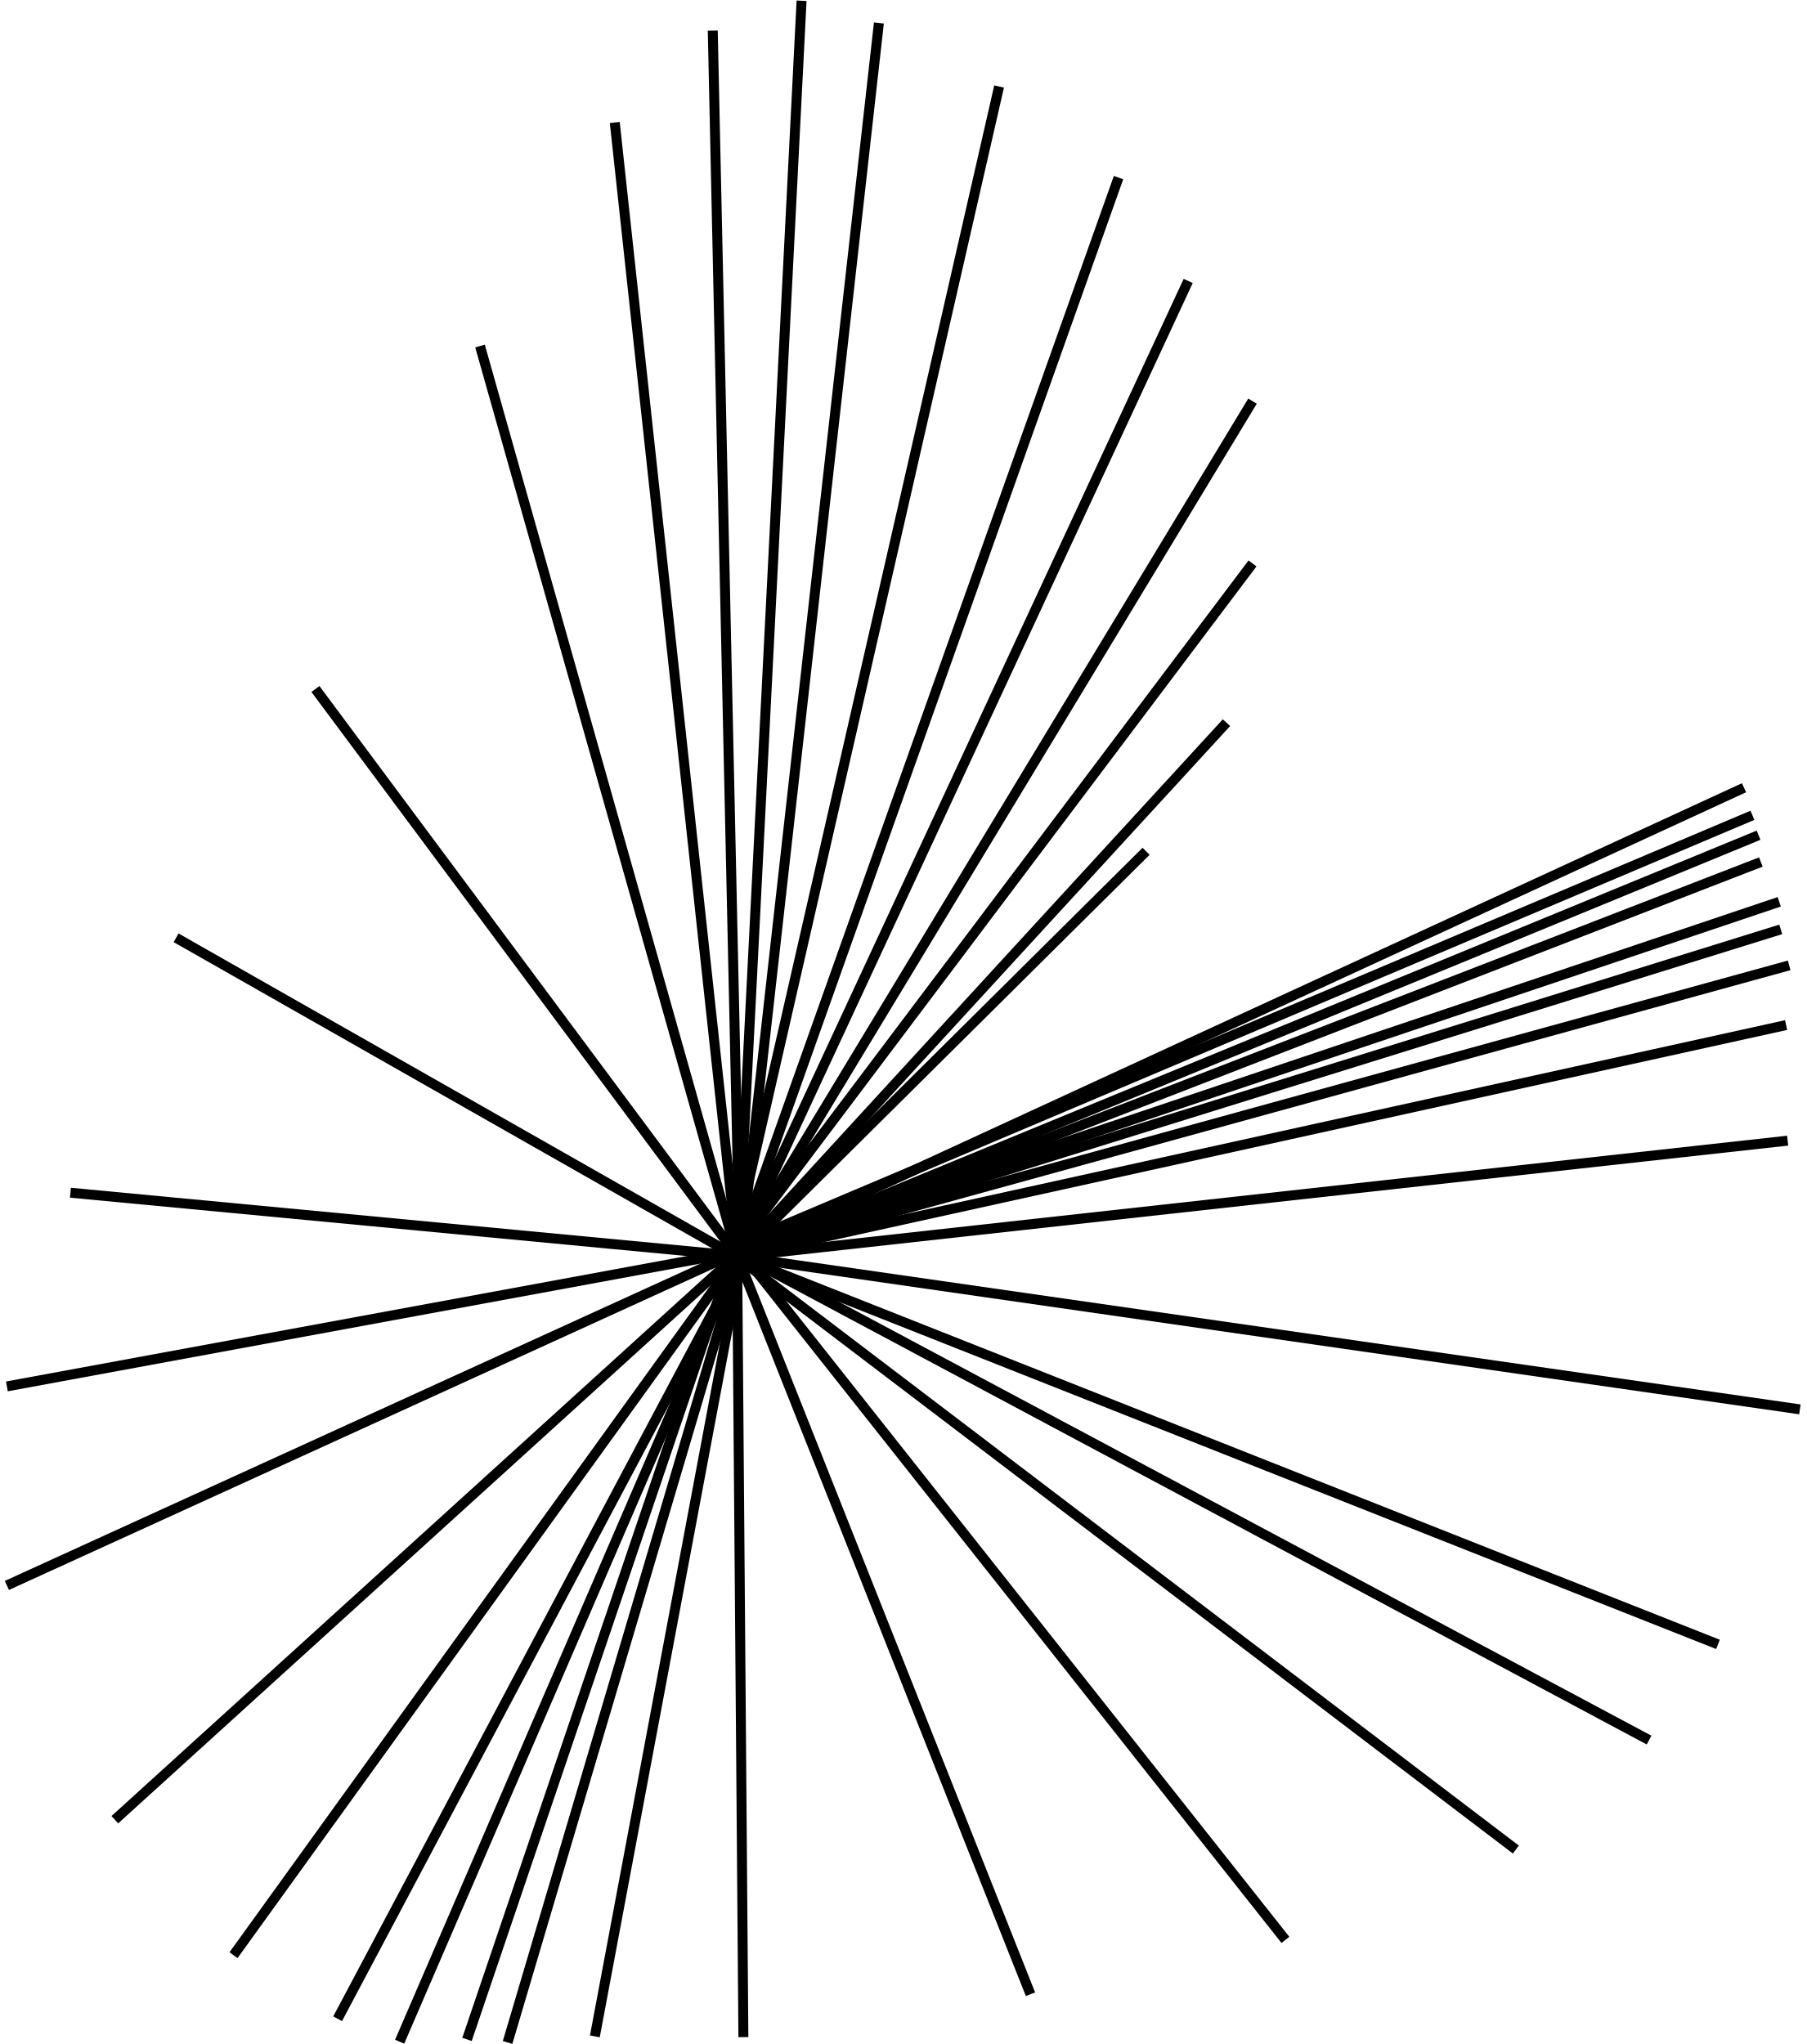
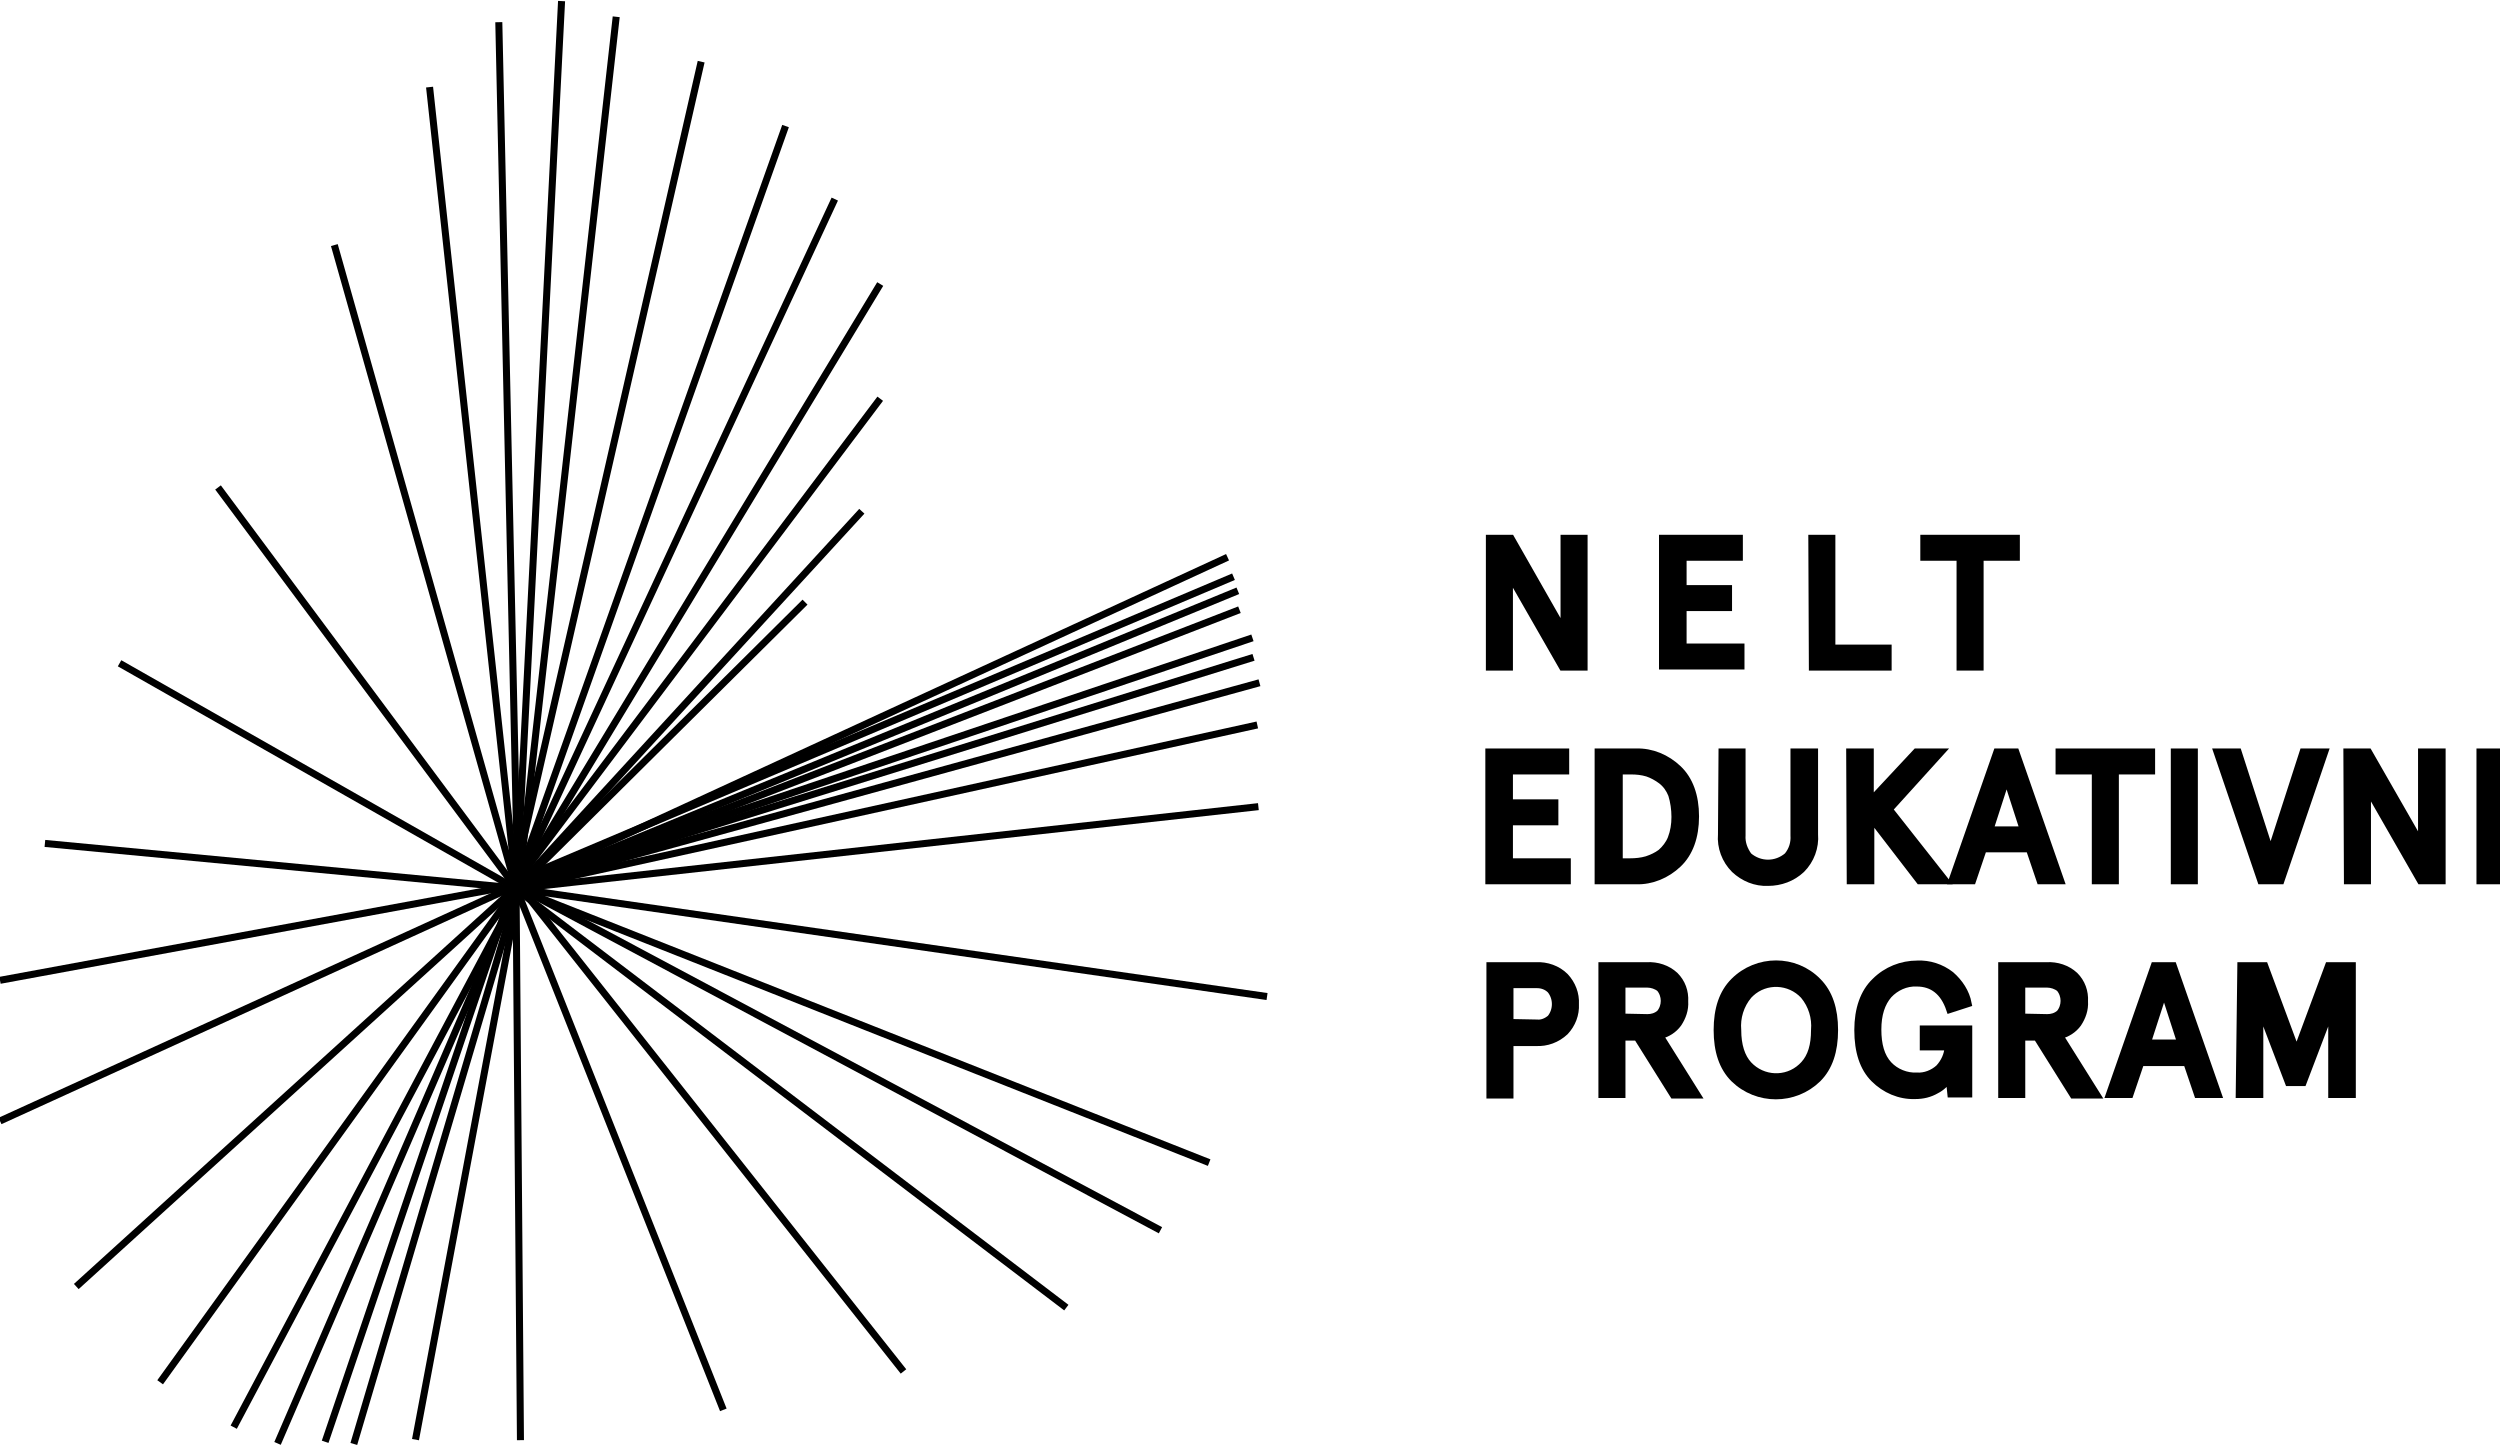
- <svg xmlns="http://www.w3.org/2000/svg" id="logo-supernova" viewBox="0 0 236 267" fill="none">
-   <style>
+ <svg xmlns="http://www.w3.org/2000/svg" version="1.1" id="logo-supernova" x="0px" y="0px" viewBox="0 0 462.1 267.2" style="enable-background:new 0 0 462.1 267.2;" xml:space="preserve">
+   <style type="text/css">
        #logo-supernova path {
            stroke: black;
            stroke-width: 1.3;
            stroke-miterlimit: 10;
        }
    </style>
-   <path class="dancing" d="M198 241.6L95.3 163.5" />
-   <path class="dancing" d="M134.6 260.5L96.3 164" />
-   <path class="dancing" d="M97.1 266.1L96.3 165.8" />
-   <path class="dancing" d="M66.3 266.8L97.6 161.1" />
-   <path class="dancing" d="M61 266.4L95.6 164.4" />
-   <path class="dancing" d="M52.2 266.7L94.9 167.8" />
-   <path class="dancing" d="M44.1 263.7L95.9 166.1" />
-   <path class="dancing" d="M15 237.7L95.5 164.6" />
-   <path class="dancing" d="M0.9 181.1L95.3 163.7" />
-   <path class="dancing" d="M9.2 155.8L93.7 163.8" />
-   <path class="dancing" d="M23 122.5L97.2 164.7" />
-   <path class="dancing" d="M41.2 90L96.4 164.2" />
-   <path class="dancing" d="M62.7 45.2L96.1 163.4" />
-   <path class="dancing" d="M80.3 16L96.1 161.9" />
-   <path class="dancing" d="M93.1 4L96.6 163.7" />
-   <path class="dancing" d="M104.7 0.1L96.5 161.7" />
-   <path class="dancing" d="M130.5 11.3L96.5 160" />
-   <path class="dancing" d="M146.1 23.2L96.5 162.7" />
-   <path class="dancing" d="M155.2 36.7L96.8 162.4" />
-   <path class="dancing" d="M163.6 52.4L95.8 164.5" />
-   <path class="dancing" d="M163.6 73.6L96.2 163.1" />
-   <path class="dancing" d="M160.2 94.4L96.6 163.7" />
-   <path class="dancing" d="M149.7 111.2L97 163.5" />
-   <path class="dancing" d="M227.8 102.9L96.3 163.5" />
-   <path class="dancing" d="M228.9 106.5L94.7 163.3" />
-   <path class="dancing" d="M229.7 109.1L97.5 163.5" />
-   <path class="dancing" d="M230 112.6L96.8 164.2" />
-   <path class="dancing" d="M232.4 117.8L115.1 157.3" />
-   <path class="dancing" d="M232.6 121.4L101.1 162.3" />
-   <path class="dancing" d="M233.7 126.1L96.1 164" />
-   <path class="dancing" d="M233.3 133.9L95.8 164.2" />
-   <path class="dancing" d="M233.5 149L95.8 164.2" />
-   <path class="dancing" d="M235.1 184.1L95.3 164" />
-   <path class="dancing" d="M224.4 214.8L97.3 164.5" />
-   <path class="dancing" d="M215.4 227.3L98.2 164.7" />
  <g>
-     <path d="M96.8 163.4L114.8 3" stroke="black" stroke-width="1.3" stroke-miterlimit="10" />
-     <path d="M95.8 163.8L0.9 207.1" stroke="black" stroke-width="1.3" stroke-miterlimit="10" />
-     <path d="M96.2 164.3L30.5 255.4" stroke="black" stroke-width="1.3" stroke-miterlimit="10" />
-     <path d="M96.6 165.3L77.7 266" stroke="black" stroke-width="1.3" stroke-miterlimit="10" />
-     <path d="M97 163.8L167.9 253.4" stroke="black" stroke-width="1.3" stroke-miterlimit="10" />
+     <path d="M275.3,99.5h4l9.8,17.2V99.5h3.7v23.8h-4l-9.8-17.1v17.1h-3.7V99.5z" />
+     <path d="M307.4,99.5h14.1v3.5h-10.4v5.8h8.4v3.5h-8.4v7.3h10.7v3.5h-14.5V99.5z" />
+     <path d="M334.9,99.5h3.7v20.3H349v3.5h-14L334.9,99.5z" />
+     <path d="M355.6,99.5h17.1v3.5H366v20.3h-3.7V103h-6.7L355.6,99.5z" />
+     <path d="M275.3,139h14.1v3.5h-10.4v5.9h8.4v3.5h-8.4v7.4h10.7v3.5h-14.5V139z" />
+     <path d="M295.4,139h7c2.9-0.1,5.7,1.1,7.8,3.1c2.1,2,3.2,5,3.2,8.8s-1.1,6.8-3.2,8.8c-2.1,2-4.9,3.2-7.8,3.1h-7V139z M301.3,159.3         c1,0,2.1-0.1,3.1-0.4c0.9-0.3,1.8-0.7,2.6-1.3c0.8-0.7,1.5-1.6,1.9-2.6c0.5-1.3,0.7-2.6,0.7-4c0-1.4-0.2-2.8-0.6-4.1         c-0.4-1-1-1.9-1.9-2.6c-0.8-0.6-1.7-1.1-2.6-1.4c-1-0.3-2-0.4-3-0.4h-2.2v16.8L301.3,159.3z" />
+     <path d="M318.3,139h3.7v15.4c-0.1,1.4,0.4,2.7,1.2,3.8c2.1,1.8,5.1,1.8,7.2,0c0.9-1.1,1.3-2.4,1.2-3.8V139h3.8v15.2         c0.2,2.4-0.7,4.8-2.4,6.5c-1.7,1.6-3.9,2.4-6.2,2.4c-2.3,0.1-4.5-0.8-6.2-2.4c-1.7-1.7-2.6-4.1-2.4-6.5L318.3,139z" />
+     <path d="M341.9,139h3.8v9.1l8.5-9.1h4.6l-9.6,10.6l10.4,13.2h-4.8l-9-11.7v11.7h-3.8L341.9,139z" />
+     <path d="M369.1,139h3.5l8.3,23.8h-3.8l-2-5.9h-8.5l-2,5.9h-3.8L369.1,139z M374,153.4l-3.1-9.6l-3.1,9.6H374z" />
+     <path d="M380.6,139h17.1v3.5H391v20.3h-3.7v-20.3h-6.7L380.6,139z" />
+     <path d="M401.9,139h3.7v23.8h-3.7V139z" />
+     <path d="M413.7,139l6,18.6l6-18.6h4l-8.1,23.8h-3.7l-8.1-23.8H413.7z" />
+     <path d="M433.8,139h4l9.8,17.1V139h3.8v23.8h-4l-9.8-17.1v17.1h-3.7L433.8,139z" />
+     <path d="M458.4,139h3.7v23.8h-3.7V139z" />
+     <path d="M275.4,178.5h8.5c2-0.1,4,0.6,5.4,2c1.3,1.4,2,3.2,1.9,5.1c0.1,1.9-0.6,3.7-1.9,5.1c-1.5,1.4-3.4,2.1-5.4,2h-4.8v9.7h-3.7         L275.4,178.5z M284.1,189.1c0.9,0.1,1.8-0.3,2.5-0.9c1.2-1.5,1.2-3.7,0-5.2c-0.7-0.7-1.6-1-2.5-1h-5v7L284.1,189.1z" />
+     <path d="M296.1,178.5h8.3c1.9-0.1,3.8,0.5,5.2,1.8c1.3,1.3,1.9,3,1.8,4.8c0.1,1.5-0.4,2.9-1.2,4.1c-0.8,1.1-2,1.9-3.4,2.2l6.9,11         h-4.4l-6.7-10.7h-2.8v10.6h-3.7V178.5z M304.5,188.1c0.8,0,1.6-0.2,2.3-0.8c1.1-1.3,1.1-3.3,0-4.6c-0.6-0.5-1.5-0.8-2.3-0.8h-4.7         v6.1L304.5,188.1z" />
+     <path d="M320.5,181.4c4.3-4.3,11.3-4.3,15.5,0c2.1,2.1,3.1,5.1,3.1,9s-1,6.9-3.1,9c-4.3,4.2-11.2,4.2-15.5,0c-2.1-2.1-3.1-5.1-3.1-9         S318.4,183.5,320.5,181.4z M323.2,196.8c2.6,2.8,7,3,9.8,0.4c0.1-0.1,0.2-0.2,0.4-0.4c1.4-1.5,2-3.6,2-6.4c0.2-2.3-0.5-4.6-2-6.4         c-2.6-2.8-7-3-9.8-0.4c-0.1,0.1-0.2,0.2-0.4,0.4c-1.5,1.8-2.2,4.1-2,6.4C321.2,193.2,321.9,195.4,323.2,196.8L323.2,196.8z" />
+     <path d="M343.4,190.4c0-3.9,1.1-7,3.2-9c2.1-2.1,4.9-3.2,7.8-3.2c2.2-0.1,4.4,0.6,6.2,2c1.6,1.4,2.8,3.2,3.2,5.3l-3.4,1.1         c-1.1-3.3-3.2-4.9-6.1-4.9c-2-0.1-3.9,0.8-5.2,2.2c-1.3,1.5-2,3.6-2,6.4s0.6,5,2,6.5c1.3,1.4,3.3,2.2,5.2,2.1c1.5,0.1,3-0.5,4.1-1.5         c1-1.1,1.6-2.4,1.7-3.9h-4.6v-3.3h8.4v12h-3.3l-0.3-2.9c-0.6,0.9-1.4,1.7-2.4,2.2c-1.2,0.7-2.5,1-3.9,1c-2.9,0.1-5.6-1.1-7.6-3.1         C344.4,197.4,343.4,194.4,343.4,190.4L343.4,190.4z" />
+     <path d="M370,178.5h8.3c1.9-0.1,3.8,0.5,5.2,1.8c1.3,1.3,1.9,3,1.8,4.8c0.1,1.5-0.4,2.9-1.2,4.1c-0.8,1.1-2,1.9-3.4,2.2l6.9,11h-4.4         l-6.7-10.7h-2.8v10.6H370V178.5z M378.4,188.1c0.8,0,1.6-0.2,2.3-0.8c1.1-1.3,1.1-3.3,0-4.6c-0.6-0.5-1.5-0.8-2.3-0.8h-4.7v6.1         L378.4,188.1z" />
+     <path d="M398.2,178.5h3.5l8.3,23.8h-3.8l-2-5.9h-8.5l-2,5.9h-3.8L398.2,178.5z M403.1,192.8l-3.1-9.6l-3.1,9.6H403.1z" />
+     <path d="M414.2,178.5h4.4l5.9,15.9l5.9-15.9h4.4v23.8h-3.8v-16.1l-5.3,13.9h-2.7l-5.3-13.9v16.1h-3.8L414.2,178.5z" />
+   </g>
+   <path class="st0 dancing" d="M197.1,241.7L94.4,163.6" />
+   <path class="st0 dancing" d="M133.7,260.6l-38.3-96.5" />
+   <path class="st0 dancing" d="M96.2,266.2l-0.8-100.3" />
+   <path class="st0 dancing" d="M65.4,266.9l31.3-105.7" />
+   <path class="st0 dancing" d="M60.1,266.5l34.6-102" />
+   <path class="st0 dancing" d="M51.3,266.8L94,167.9" />
+   <path class="st0 dancing" d="M43.2,263.8L95,166.2" />
+   <path class="st0 dancing" d="M14.1,237.8l80.5-73.1" />
+   <path class="st0 dancing" d="M0,181.2l94.4-17.4" />
+   <path class="st0 dancing" d="M8.3,155.9l84.5,8" />
+   <path class="st0 dancing" d="M22.1,122.6l74.2,42.2" />
+   <path class="st0 dancing" d="M40.3,90.1l55.2,74.2" />
+   <path class="st0 dancing" d="M61.8,45.3l33.4,118.2" />
+   <path class="st0 dancing" d="M79.4,16.1L95.2,162" />
+   <path class="st0 dancing" d="M92.2,4.1l3.5,159.7" />
+   <path class="st0 dancing" d="M103.8,0.2l-8.2,161.6" />
+   <path class="st0 dancing" d="M129.6,11.4l-34,148.7" />
+   <path class="st0 dancing" d="M145.2,23.3L95.6,162.8" />
+   <path class="st0 dancing" d="M154.3,36.8L95.9,162.5" />
+   <path class="st0 dancing" d="M162.7,52.5L94.9,164.6" />
+   <path class="st0 dancing" d="M162.7,73.7l-67.4,89.5" />
+   <path class="st0 dancing" d="M159.3,94.5l-63.6,69.3" />
+   <path class="st0 dancing" d="M148.8,111.3l-52.7,52.3" />
+   <path class="st0 dancing" d="M226.9,103L95.4,163.6" />
+   <path class="st0 dancing" d="M228,106.6L93.8,163.4" />
+   <path class="st0 dancing" d="M228.8,109.2L96.6,163.6" />
+   <path class="st0 dancing" d="M229.1,112.7L95.9,164.3" />
+   <path class="st0 dancing" d="M231.5,117.9l-117.3,39.5" />
+   <path class="st0 dancing" d="M231.7,121.5l-131.5,40.9" />
+   <path class="st0 dancing" d="M232.8,126.2L95.2,164.1" />
+   <path class="st0 dancing" d="M232.4,134L94.9,164.3" />
+   <path class="st0 dancing" d="M232.6,149.1L94.9,164.3" />
+   <path class="st0 dancing" d="M234.2,184.2L94.4,164.1" />
+   <path class="st0 dancing" d="M223.5,214.9L96.4,164.6" />
+   <path class="st0 dancing" d="M214.5,227.4L97.3,164.8" />
+   <g>
+     <path class="st0" d="M95.9,163.5l18-160.4" />
+     <path class="st0" d="M94.9,163.9L0,207.2" />
+     <path class="st0" d="M95.3,164.4l-65.7,91.1" />
+     <path class="st0" d="M95.7,165.4L76.8,266.1" />
+     <path class="st0" d="M96.1,163.9l70.9,89.6" />
  </g>
</svg>
